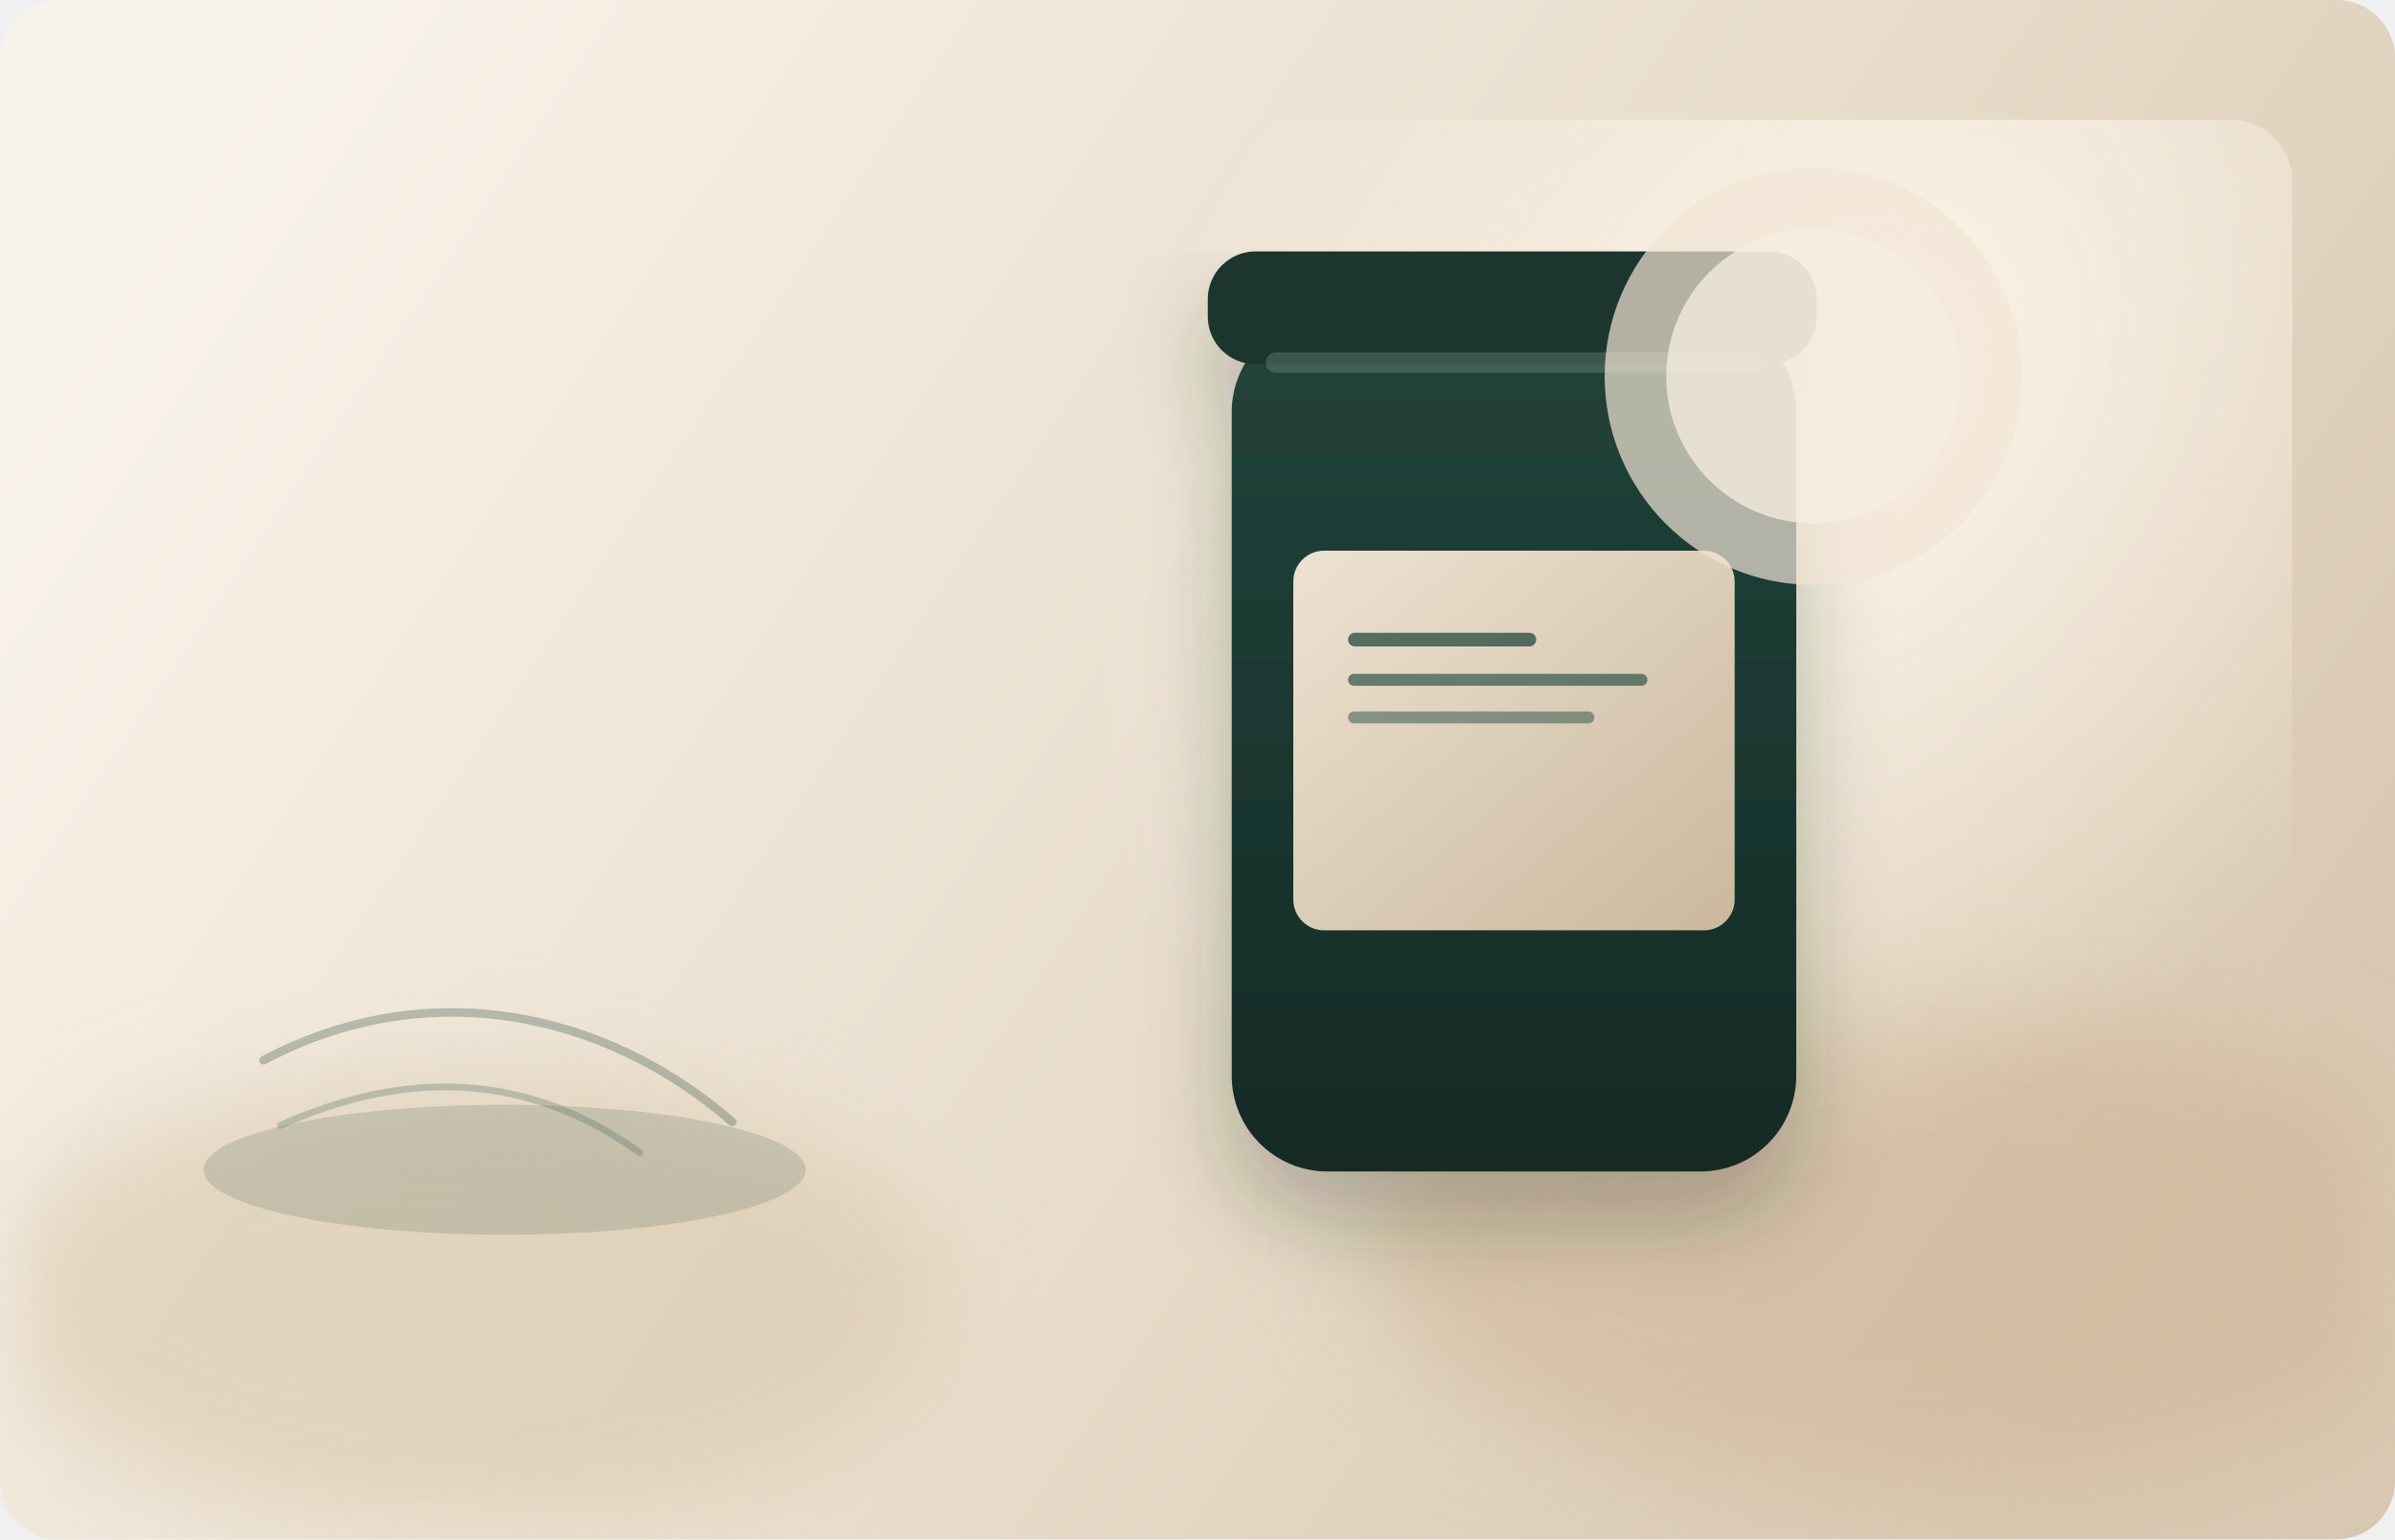
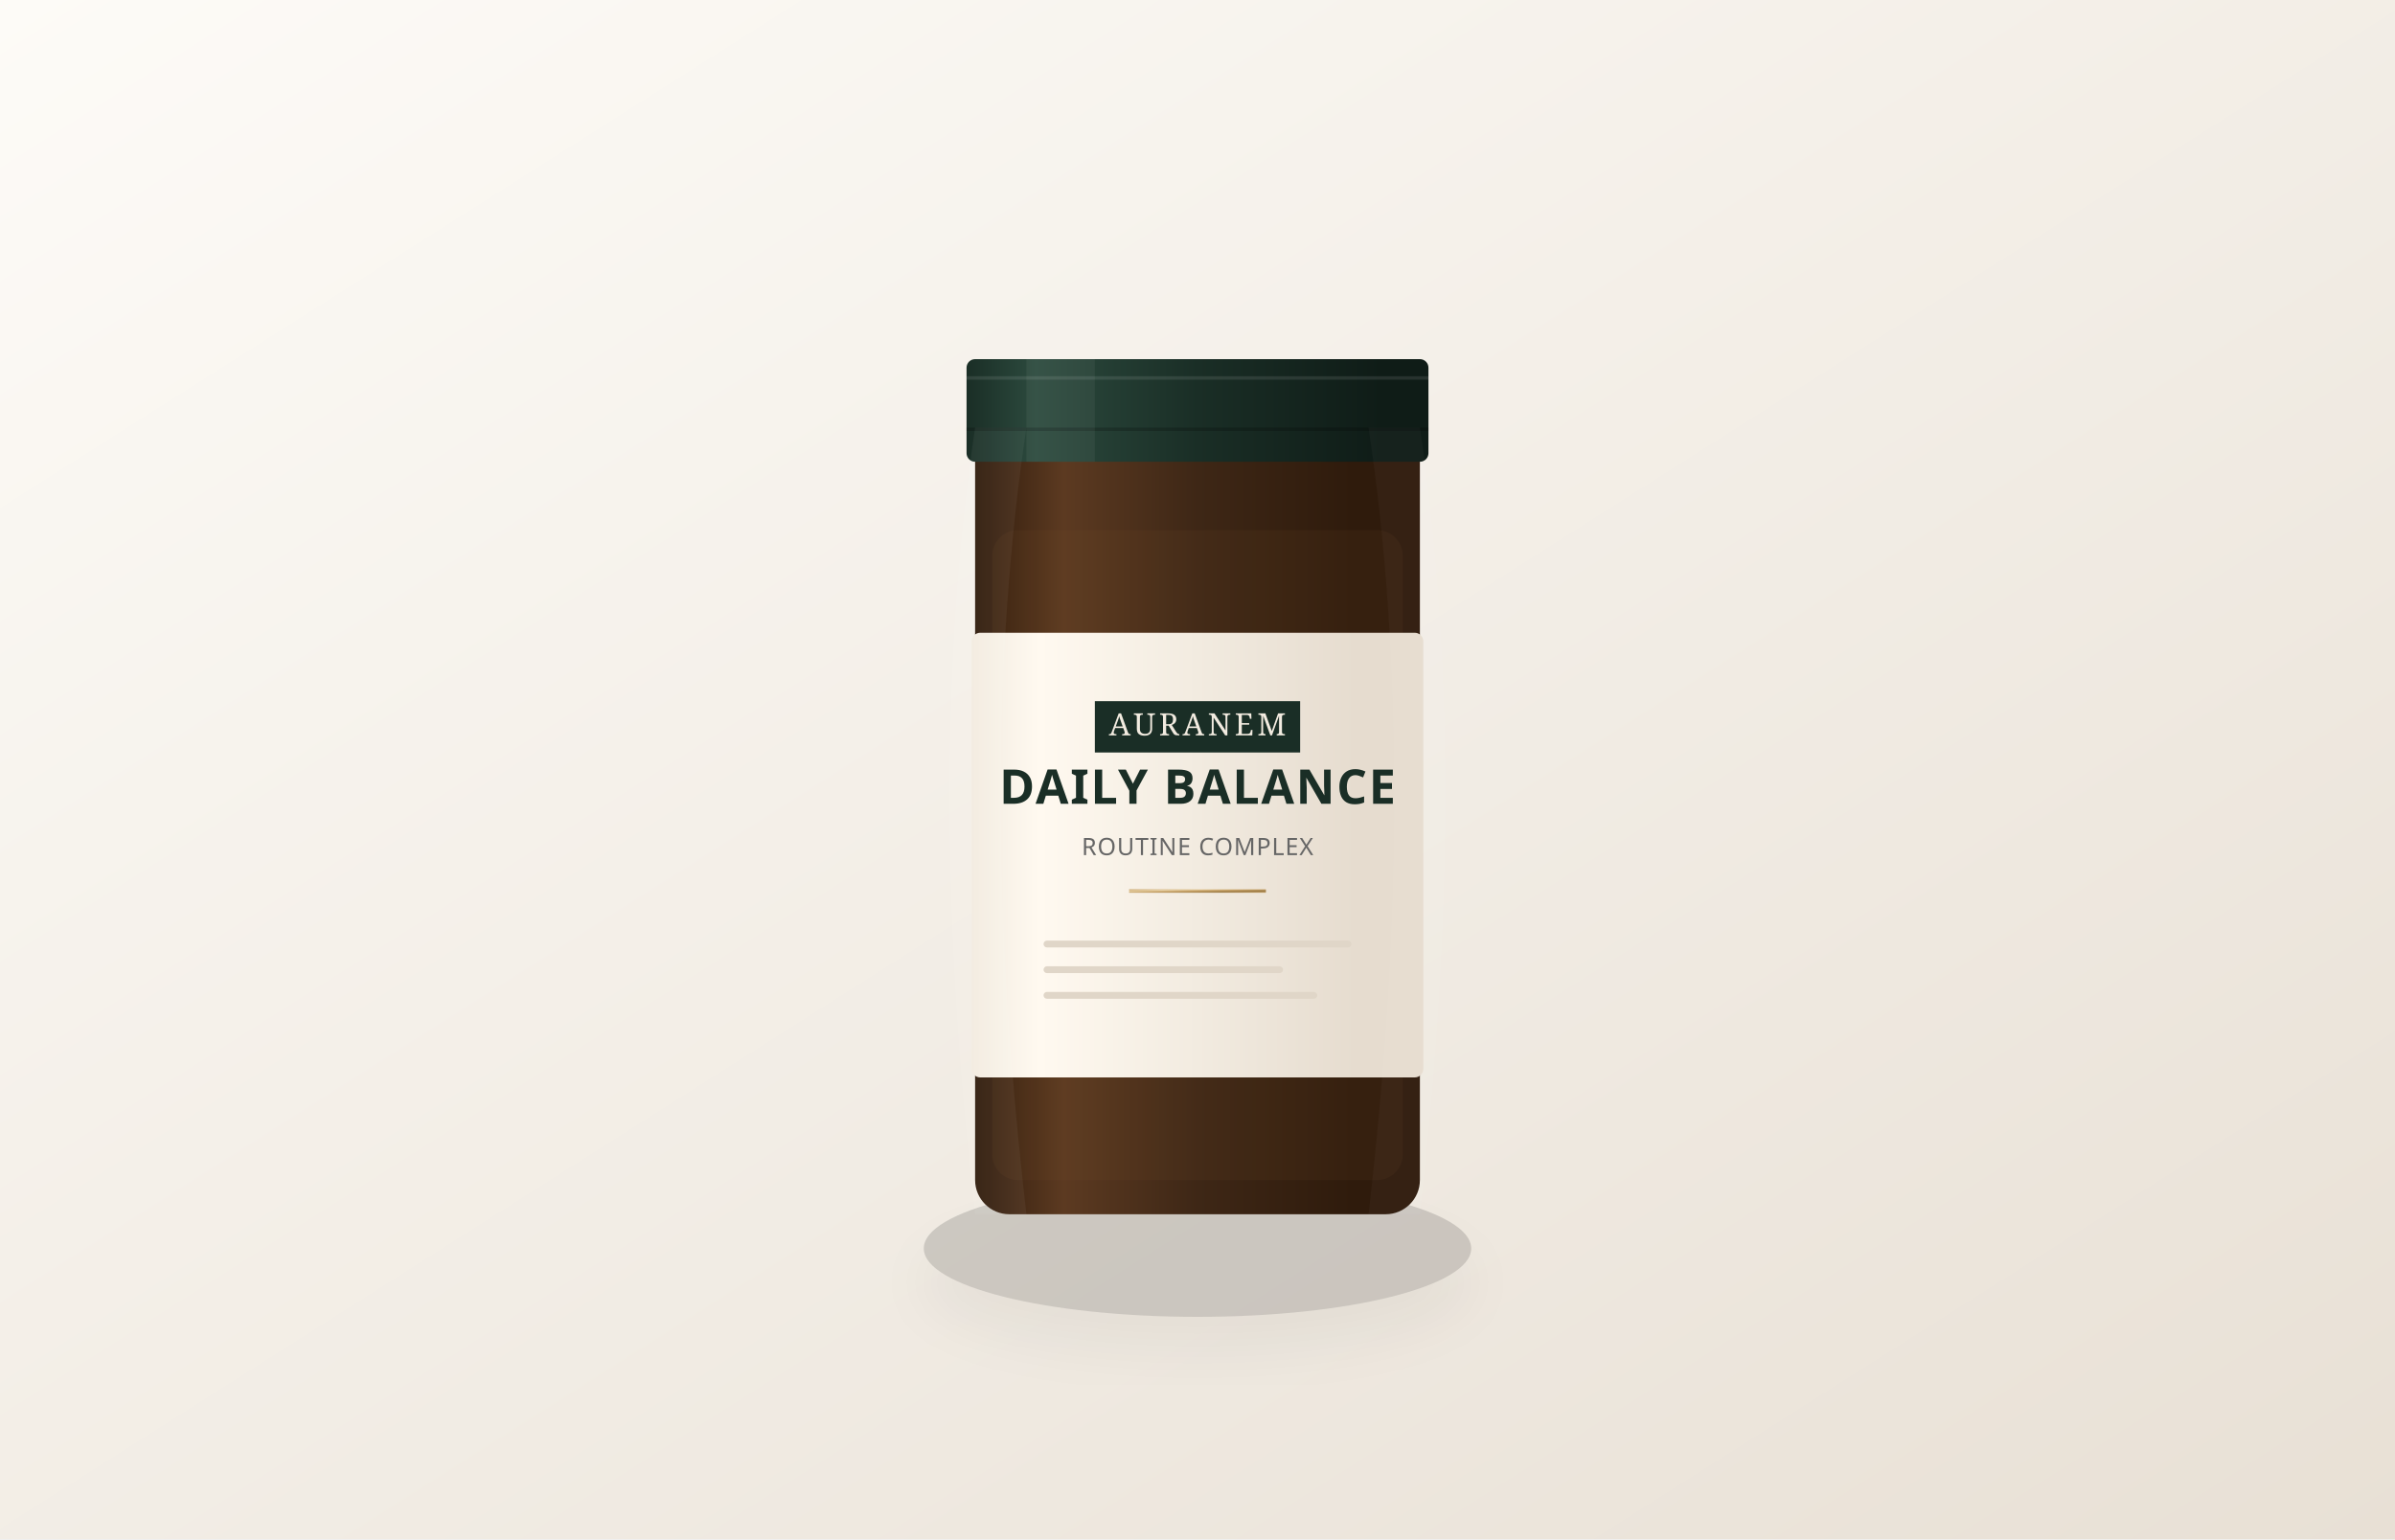
- <svg xmlns="http://www.w3.org/2000/svg" width="1400" height="900" viewBox="0 0 1400 900" fill="none">
+ <svg xmlns="http://www.w3.org/2000/svg" width="1400" height="900" viewBox="0 0 1400 900">
  <defs>
-     <linearGradient id="bg" x1="120" y1="80" x2="1220" y2="820" gradientUnits="userSpaceOnUse">
-       <stop stop-color="#F8F3EA" />
-       <stop offset="0.55" stop-color="#E9DECD" />
-       <stop offset="1" stop-color="#D9C8B1" />
+     <linearGradient id="bg" x1="0" y1="0" x2="1" y2="1">
+       <stop offset="0%" stop-color="#FDFBF7" />
+       <stop offset="100%" stop-color="#E8E0D5" />
    </linearGradient>
-     <radialGradient id="glow" cx="0" cy="0" r="1" gradientUnits="userSpaceOnUse" gradientTransform="translate(1080 240) rotate(130) scale(520 380)">
-       <stop stop-color="#FFF9EE" stop-opacity="0.95" />
-       <stop offset="1" stop-color="#FFF9EE" stop-opacity="0" />
-     </radialGradient>
-     <filter id="blur" x="0" y="0" width="1400" height="900" filterUnits="userSpaceOnUse" color-interpolation-filters="sRGB">
-       <feGaussianBlur stdDeviation="30" />
+     <filter id="shadow" x="-50%" y="-50%" width="200%" height="200%">
+       <feGaussianBlur in="SourceAlpha" stdDeviation="15" />
+       <feOffset dx="0" dy="20" result="offsetblur" />
+       <feComponentTransfer>
+         <feFuncA type="linear" slope="0.3" />
+       </feComponentTransfer>
+       <feMerge>
+         <feMergeNode />
+         <feMergeNode in="SourceGraphic" />
+       </feMerge>
    </filter>
-     <filter id="shadow" x="450" y="120" width="720" height="700" filterUnits="userSpaceOnUse" color-interpolation-filters="sRGB">
-       <feDropShadow dx="0" dy="28" stdDeviation="26" flood-color="#1D312A" flood-opacity="0.28" />
-     </filter>
-     <linearGradient id="jar" x1="0" y1="0" x2="0" y2="1">
-       <stop stop-color="#22443B" />
-       <stop offset="1" stop-color="#132A24" />
+     <linearGradient id="glass" x1="0%" y1="0%" x2="100%" y2="0%">
+       <stop offset="0%" stop-color="#2F1B0C" />
+       <stop offset="20%" stop-color="#5C3A21" />
+       <stop offset="50%" stop-color="#3E2716" />
+       <stop offset="85%" stop-color="#2F1B0C" />
    </linearGradient>
-     <linearGradient id="label" x1="0" y1="0" x2="1" y2="1">
-       <stop stop-color="#EDE2D2" />
-       <stop offset="1" stop-color="#CBB89D" />
+     <linearGradient id="label" x1="0%" y1="0%" x2="100%" y2="0%">
+       <stop offset="0%" stop-color="#F2EBE0" />
+       <stop offset="15%" stop-color="#FFF9F0" />
+       <stop offset="50%" stop-color="#F2EBE0" />
+       <stop offset="85%" stop-color="#E6DCCF" />
+     </linearGradient>
+     <linearGradient id="cap" x1="0%" y1="0%" x2="100%" y2="0%">
+       <stop offset="0%" stop-color="#1A2E26" />
+       <stop offset="15%" stop-color="#2C4A3E" />
+       <stop offset="50%" stop-color="#1A2E26" />
+       <stop offset="90%" stop-color="#0F1C17" />
+     </linearGradient>
+     <linearGradient id="gold" x1="0%" y1="0%" x2="100%" y2="100%">
+       <stop offset="0%" stop-color="#C5A065" />
+       <stop offset="25%" stop-color="#E6CFA3" />
+       <stop offset="50%" stop-color="#C5A065" />
+       <stop offset="75%" stop-color="#9E7D48" />
+       <stop offset="100%" stop-color="#C5A065" />
    </linearGradient>
  </defs>
-   <rect width="1400" height="900" rx="34" fill="url(#bg)" />
-   <g opacity="0.55" filter="url(#blur)">
-     <ellipse cx="270" cy="760" rx="280" ry="130" fill="#D7C4A8" />
-     <ellipse cx="1120" cy="730" rx="320" ry="140" fill="#CDB595" />
-   </g>
-   <rect x="60" y="70" width="1280" height="760" rx="36" fill="url(#glow)" opacity="0.95" />
-   <g filter="url(#shadow)">
-     <rect x="720" y="185" width="330" height="500" rx="56" fill="url(#jar)" />
-     <rect x="756" y="322" width="258" height="222" rx="18" fill="url(#label)" />
-     <rect x="788" y="370" width="110" height="8" rx="4" fill="#2D4E43" fill-opacity="0.78" />
-     <rect x="788" y="394" width="175" height="7" rx="3.5" fill="#3A5D52" fill-opacity="0.75" />
-     <rect x="788" y="416" width="144" height="7" rx="3.5" fill="#3A5D52" fill-opacity="0.56" />
-     <rect x="706" y="147" width="356" height="66" rx="28" fill="#1A352D" />
-     <rect x="740" y="206" width="290" height="12" rx="6" fill="#7AA18F" fill-opacity="0.34" />
-   </g>
-   <g opacity="0.9">
-     <path d="M154 620C248 570 352 590 428 656" stroke="#25463D" stroke-opacity="0.32" stroke-width="5" stroke-linecap="round" />
-     <path d="M164 658C240 624 310 628 374 674" stroke="#3E6257" stroke-opacity="0.3" stroke-width="4" stroke-linecap="round" />
-     <ellipse cx="295" cy="684" rx="176" ry="38" fill="#2A4B40" fill-opacity="0.18" />
-   </g>
-   <g>
-     <circle cx="1060" cy="220" r="122" fill="#F3E6D6" fill-opacity="0.7" />
-     <circle cx="1060" cy="220" r="86" fill="#F7EFE2" fill-opacity="0.75" />
+   <rect width="1400" height="900" fill="url(#bg)" />
+   <g transform="translate(700, 450)">
+     <ellipse cx="0" cy="280" rx="160" ry="40" fill="#000" opacity="0.15" filter="url(#shadow)" />
+     <rect x="-130" y="-200" width="260" height="460" rx="20" fill="url(#glass)" />
+     <rect x="-120" y="-140" width="240" height="380" rx="15" fill="#7A4E2C" opacity="0.1" />
+     <rect x="-132" y="-80" width="264" height="260" rx="5" fill="url(#label)" />
+     <rect x="-60" y="-40" width="120" height="30" fill="#1A2E26" />
+     <text x="0" y="-20" font-family="serif" font-size="18" fill="#F2EBE0" text-anchor="middle" letter-spacing="2">AURANEM</text>
+     <text x="0" y="20" font-family="sans-serif" font-weight="bold" font-size="28" fill="#1A2E26" text-anchor="middle" letter-spacing="1">DAILY BALANCE</text>
+     <text x="0" y="50" font-family="sans-serif" font-size="14" fill="#666" text-anchor="middle" letter-spacing="0.5">ROUTINE COMPLEX</text>
+     <rect x="-40" y="70" width="80" height="2" fill="url(#gold)" />
+     <rect x="-90" y="100" width="180" height="4" fill="#E0D6C8" rx="2" />
+     <rect x="-90" y="115" width="140" height="4" fill="#E0D6C8" rx="2" />
+     <rect x="-90" y="130" width="160" height="4" fill="#E0D6C8" rx="2" />
+     <rect x="-135" y="-240" width="270" height="60" rx="5" fill="url(#cap)" />
+     <rect x="-135" y="-230" width="270" height="2" fill="#FFFFFF" opacity="0.1" />
+     <rect x="-135" y="-200" width="270" height="2" fill="#000000" opacity="0.2" />
+     <path d="M-130 -200 Q -160 0 -130 260 L -100 260 Q -130 0 -100 -200 Z" fill="#FFFFFF" opacity="0.05" />
+     <path d="M100 -200 Q 130 0 100 260 L 130 260 Q 160 0 130 -200 Z" fill="#FFFFFF" opacity="0.03" />
+     <rect x="-100" y="-240" width="40" height="60" fill="#FFFFFF" opacity="0.05" />
  </g>
</svg>
